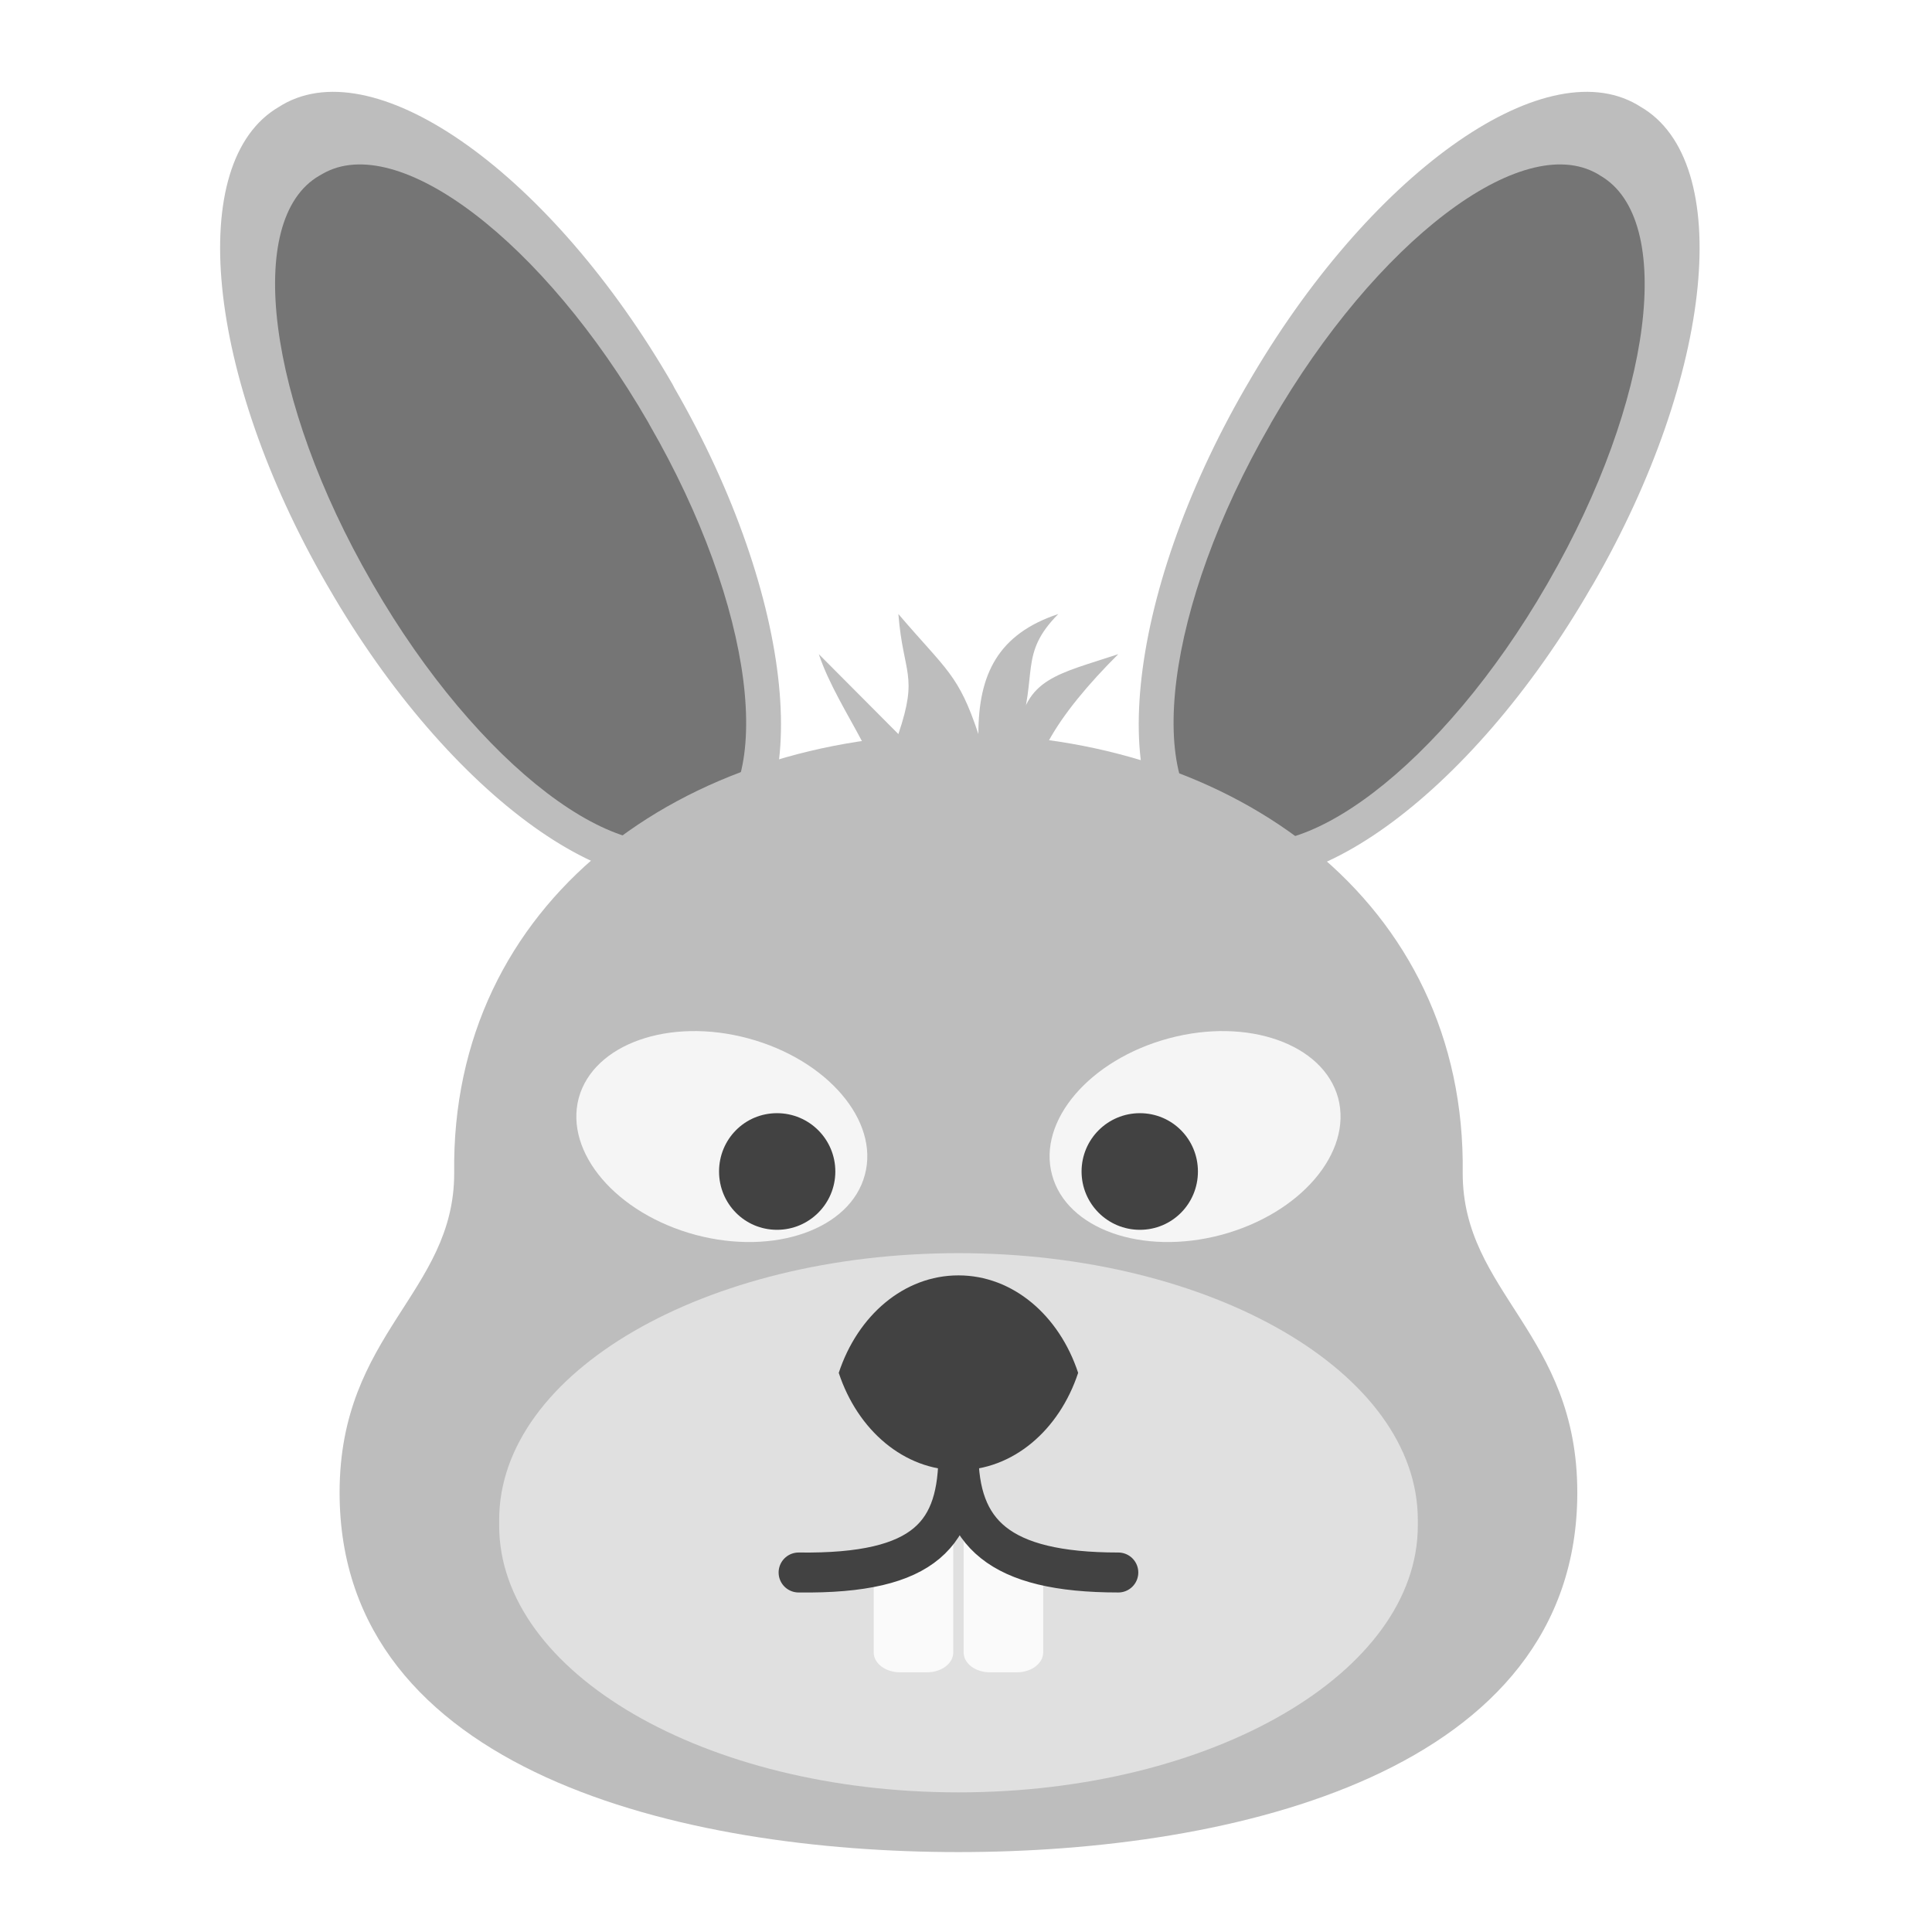
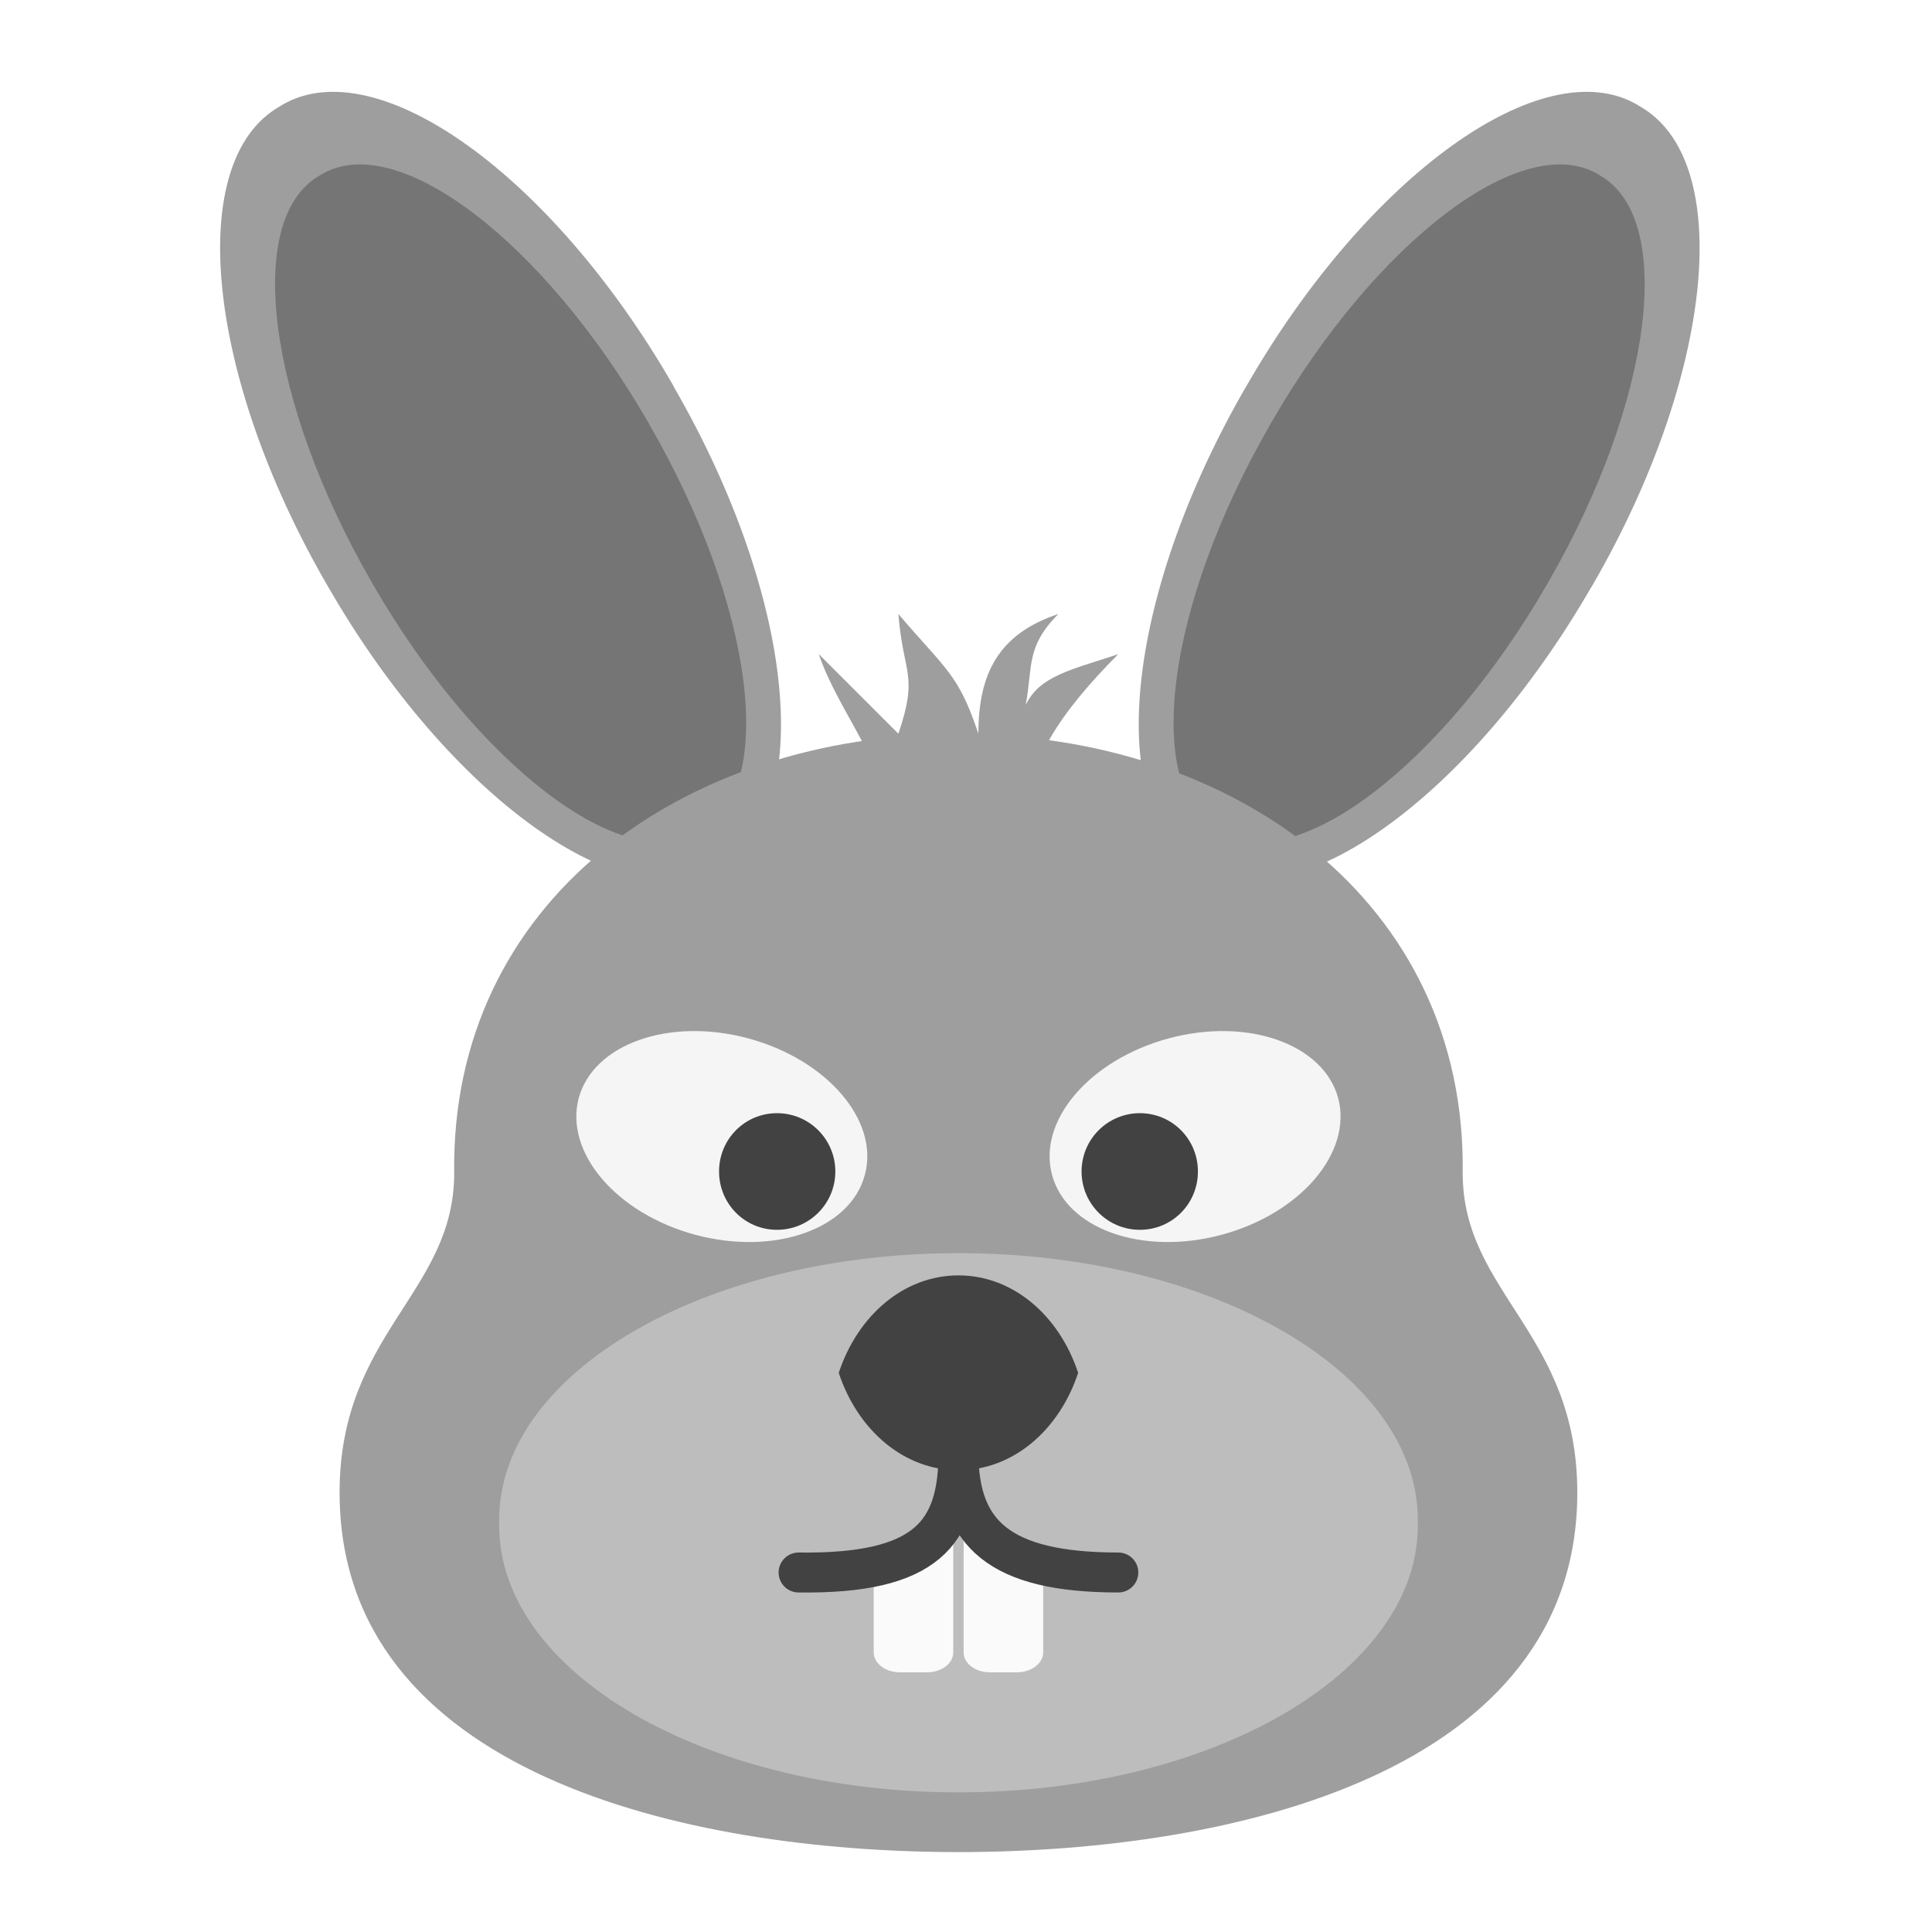
<svg xmlns="http://www.w3.org/2000/svg" width="22px" height="22px" viewBox="0 0 22 22" version="1.1">
  <g id="surface1">
-     <path style=" stroke:none;fill-rule:nonzero;fill:rgb(74.118%,74.118%,74.118%);fill-opacity:1;" d="M 3.18 1.215 L 3.219 1.191 C 4.297 0.57 6.285 1.996 7.66 4.379 L 7.68 4.418 C 9.055 6.801 9.297 9.234 8.223 9.855 L 8.184 9.879 C 7.105 10.5 5.117 9.074 3.742 6.691 L 3.719 6.652 C 2.344 4.27 2.102 1.836 3.18 1.215 Z M 3.18 1.215 " />
+     <path style=" stroke:none;fill-rule:nonzero;fill:rgb(61.961%,61.961%,61.961%);fill-opacity:1;" d="M 10.23 6.992 C 10.285 7.684 10.461 7.676 10.23 8.355 L 9.324 7.449 C 9.551 8.129 10.199 8.84 10.004 9.266 L 10.012 9.266 C 10.008 9.285 10.004 9.305 10.004 9.324 C 10.004 9.605 10.41 9.836 10.914 9.836 C 11.418 9.836 11.824 9.605 11.824 9.324 C 11.824 9.305 11.82 9.285 11.816 9.266 L 11.824 9.266 C 11.82 9.258 11.816 9.25 11.812 9.242 C 11.809 9.227 11.801 9.207 11.793 9.191 C 11.645 8.738 12.09 8.094 12.734 7.449 C 12.195 7.629 11.84 7.695 11.68 8.027 C 11.762 7.586 11.68 7.367 12.051 6.992 C 11.367 7.219 11.141 7.676 11.141 8.355 C 10.914 7.676 10.781 7.637 10.23 6.992 Z M 10.23 6.992 " />
+     <path style=" stroke:none;fill-rule:nonzero;fill:rgb(61.961%,61.961%,61.961%);fill-opacity:1;" d="M 3.18 1.215 L 3.219 1.191 C 4.297 0.57 6.285 1.996 7.66 4.379 L 7.68 4.418 C 9.055 6.801 9.297 9.234 8.223 9.855 L 8.184 9.879 C 7.105 10.5 5.117 9.074 3.742 6.691 L 3.719 6.652 C 2.344 4.27 2.102 1.836 3.18 1.215 Z M 3.18 1.215 " />
    <path style=" stroke:none;fill-rule:nonzero;fill:rgb(45.882%,45.882%,45.882%);fill-opacity:1;" d="M 3.637 2 L 3.672 1.98 C 4.531 1.484 6.191 2.75 7.379 4.805 L 7.398 4.84 C 8.586 6.898 8.852 8.969 7.992 9.465 L 7.957 9.484 C 7.098 9.98 5.438 8.715 4.25 6.66 L 4.23 6.625 C 3.043 4.566 2.777 2.496 3.637 2 Z M 3.637 2 " />
-     <path style=" stroke:none;fill-rule:nonzero;fill:rgb(74.118%,74.118%,74.118%);fill-opacity:1;" d="M 18.68 1.215 L 18.641 1.191 C 17.566 0.57 15.578 1.996 14.203 4.379 L 14.18 4.418 C 12.805 6.801 12.562 9.234 13.641 9.855 L 13.68 9.879 C 14.754 10.5 16.742 9.074 18.117 6.691 L 18.141 6.652 C 19.516 4.27 19.758 1.836 18.68 1.215 Z M 18.68 1.215 " />
+     <path style=" stroke:none;fill-rule:nonzero;fill:rgb(61.961%,61.961%,61.961%);fill-opacity:1;" d="M 18.68 1.215 L 18.641 1.191 C 17.566 0.57 15.578 1.996 14.203 4.379 L 14.18 4.418 C 12.805 6.801 12.562 9.234 13.641 9.855 L 13.68 9.879 C 14.754 10.5 16.742 9.074 18.117 6.691 L 18.141 6.652 C 19.516 4.27 19.758 1.836 18.68 1.215 Z M 18.68 1.215 " />
    <path style=" stroke:none;fill-rule:nonzero;fill:rgb(45.882%,45.882%,45.882%);fill-opacity:1;" d="M 18.223 2 L 18.191 1.98 C 17.328 1.484 15.668 2.75 14.48 4.805 L 14.461 4.84 C 13.273 6.898 13.008 8.969 13.871 9.465 L 13.902 9.484 C 14.762 9.98 16.426 8.715 17.613 6.66 L 17.633 6.625 C 18.82 4.566 19.082 2.496 18.223 2 Z M 18.223 2 " />
-     <path style=" stroke:none;fill-rule:nonzero;fill:rgb(74.118%,74.118%,74.118%);fill-opacity:1;" d="M 10.914 8.359 C 7.781 8.355 5.129 10.262 5.172 13.359 C 5.172 14.723 3.867 15.18 3.867 16.996 C 3.867 20.18 7.781 21.09 10.914 21.09 C 14.047 21.09 17.961 20.18 17.961 16.996 C 17.961 15.18 16.656 14.723 16.656 13.359 C 16.699 10.262 14.047 8.355 10.914 8.359 Z M 10.914 8.359 " />
-     <path style=" stroke:none;fill-rule:nonzero;fill:rgb(87.843%,87.843%,87.843%);fill-opacity:1;" d="M 10.914 14.27 C 13.801 14.27 16.145 15.629 16.145 17.309 L 16.145 17.371 C 16.145 19.047 13.801 20.41 10.914 20.41 C 8.027 20.41 5.684 19.047 5.684 17.371 L 5.684 17.309 C 5.684 15.629 8.027 14.27 10.914 14.27 Z M 10.914 14.27 " />
+     <path style=" stroke:none;fill-rule:nonzero;fill:rgb(61.961%,61.961%,61.961%);fill-opacity:1;" d="M 10.914 8.359 C 7.781 8.355 5.129 10.262 5.172 13.359 C 5.172 14.723 3.867 15.18 3.867 16.996 C 3.867 20.18 7.781 21.09 10.914 21.09 C 14.047 21.09 17.961 20.18 17.961 16.996 C 17.961 15.18 16.656 14.723 16.656 13.359 C 16.699 10.262 14.047 8.355 10.914 8.359 Z M 10.914 8.359 " />
+     <path style=" stroke:none;fill-rule:nonzero;fill:rgb(74.118%,74.118%,74.118%);fill-opacity:1;" d="M 10.914 14.27 C 13.801 14.27 16.145 15.629 16.145 17.309 L 16.145 17.371 C 16.145 19.047 13.801 20.41 10.914 20.41 C 8.027 20.41 5.684 19.047 5.684 17.371 L 5.684 17.309 C 5.684 15.629 8.027 14.27 10.914 14.27 Z M 10.914 14.27 " />
    <path style=" stroke:none;fill-rule:nonzero;fill:rgb(98.039%,98.039%,98.039%);fill-opacity:1;" d="M 9.949 17.68 L 9.949 18.816 C 9.949 18.941 10.082 19.043 10.25 19.043 L 10.555 19.043 C 10.723 19.043 10.855 18.941 10.855 18.816 L 10.855 17.227 Z M 9.949 17.68 " />
    <path style=" stroke:none;fill-rule:nonzero;fill:rgb(96.078%,96.078%,96.078%);fill-opacity:0.996;" d="M 13.309 11.824 C 12.41 12.066 11.812 12.762 11.98 13.379 C 12.145 13.996 13.008 14.301 13.906 14.062 C 14.809 13.82 15.402 13.125 15.238 12.504 C 15.07 11.887 14.207 11.582 13.309 11.824 Z M 13.309 11.824 " />
    <path style=" stroke:none;fill-rule:nonzero;fill:rgb(25.882%,25.882%,25.882%);fill-opacity:0.996;" d="M 12.98 12.676 C 12.613 12.676 12.316 12.973 12.316 13.34 C 12.316 13.707 12.613 14.004 12.98 14.004 C 13.348 14.004 13.641 13.707 13.641 13.34 C 13.641 12.973 13.348 12.676 12.98 12.676 Z M 12.98 12.676 " />
-     <path style=" stroke:none;fill-rule:nonzero;fill:rgb(74.118%,74.118%,74.118%);fill-opacity:1;" d="M 10.004 9.266 C 10.199 8.84 9.551 8.129 9.324 7.449 L 10.23 8.359 C 10.461 7.676 10.285 7.684 10.23 6.992 C 10.781 7.637 10.914 7.676 11.141 8.359 C 11.141 7.676 11.367 7.219 12.051 6.992 C 11.598 7.449 11.824 7.676 11.598 8.359 C 11.668 7.723 12.051 7.676 12.734 7.449 C 12.051 8.129 11.598 8.812 11.824 9.266 Z M 10.004 9.266 " />
    <path style=" stroke:none;fill-rule:nonzero;fill:rgb(25.882%,25.882%,25.882%);fill-opacity:1;" d="M 10.914 14.523 C 10.293 14.523 9.766 14.98 9.551 15.633 C 9.766 16.285 10.293 16.742 10.914 16.742 C 11.535 16.742 12.062 16.285 12.277 15.633 C 12.062 14.98 11.535 14.523 10.914 14.523 Z M 10.914 14.523 " />
    <path style=" stroke:none;fill-rule:nonzero;fill:rgb(98.039%,98.039%,98.039%);fill-opacity:1;" d="M 10.973 17.227 L 10.973 18.816 C 10.973 18.941 11.105 19.043 11.273 19.043 L 11.578 19.043 C 11.746 19.043 11.879 18.941 11.879 18.816 L 11.879 17.68 Z M 10.973 17.227 " />
    <path style="fill:none;stroke-width:10.59;stroke-linecap:round;stroke-linejoin:round;stroke:rgb(25.882%,25.882%,25.882%);stroke-opacity:1;stroke-miterlimit:4;" d="M 211.636 201.727 C 245.727 202.182 254 191.182 254 170 C 254 191.182 264.545 201.727 296.364 201.727 " transform="matrix(0.0429688,0,0,0.0429688,0,9.238281)" />
    <path style=" stroke:none;fill-rule:nonzero;fill:rgb(96.078%,96.078%,96.078%);fill-opacity:0.996;" d="M 8.52 11.824 C 9.418 12.066 10.016 12.762 9.848 13.379 C 9.684 13.996 8.82 14.301 7.922 14.062 C 7.02 13.82 6.426 13.125 6.59 12.504 C 6.758 11.887 7.621 11.582 8.52 11.824 Z M 8.52 11.824 " />
    <path style=" stroke:none;fill-rule:nonzero;fill:rgb(25.882%,25.882%,25.882%);fill-opacity:0.996;" d="M 8.848 12.676 C 9.215 12.676 9.512 12.973 9.512 13.34 C 9.512 13.707 9.215 14.004 8.848 14.004 C 8.48 14.004 8.188 13.707 8.188 13.34 C 8.188 12.973 8.48 12.676 8.848 12.676 Z M 8.848 12.676 " />
  </g>
</svg>
